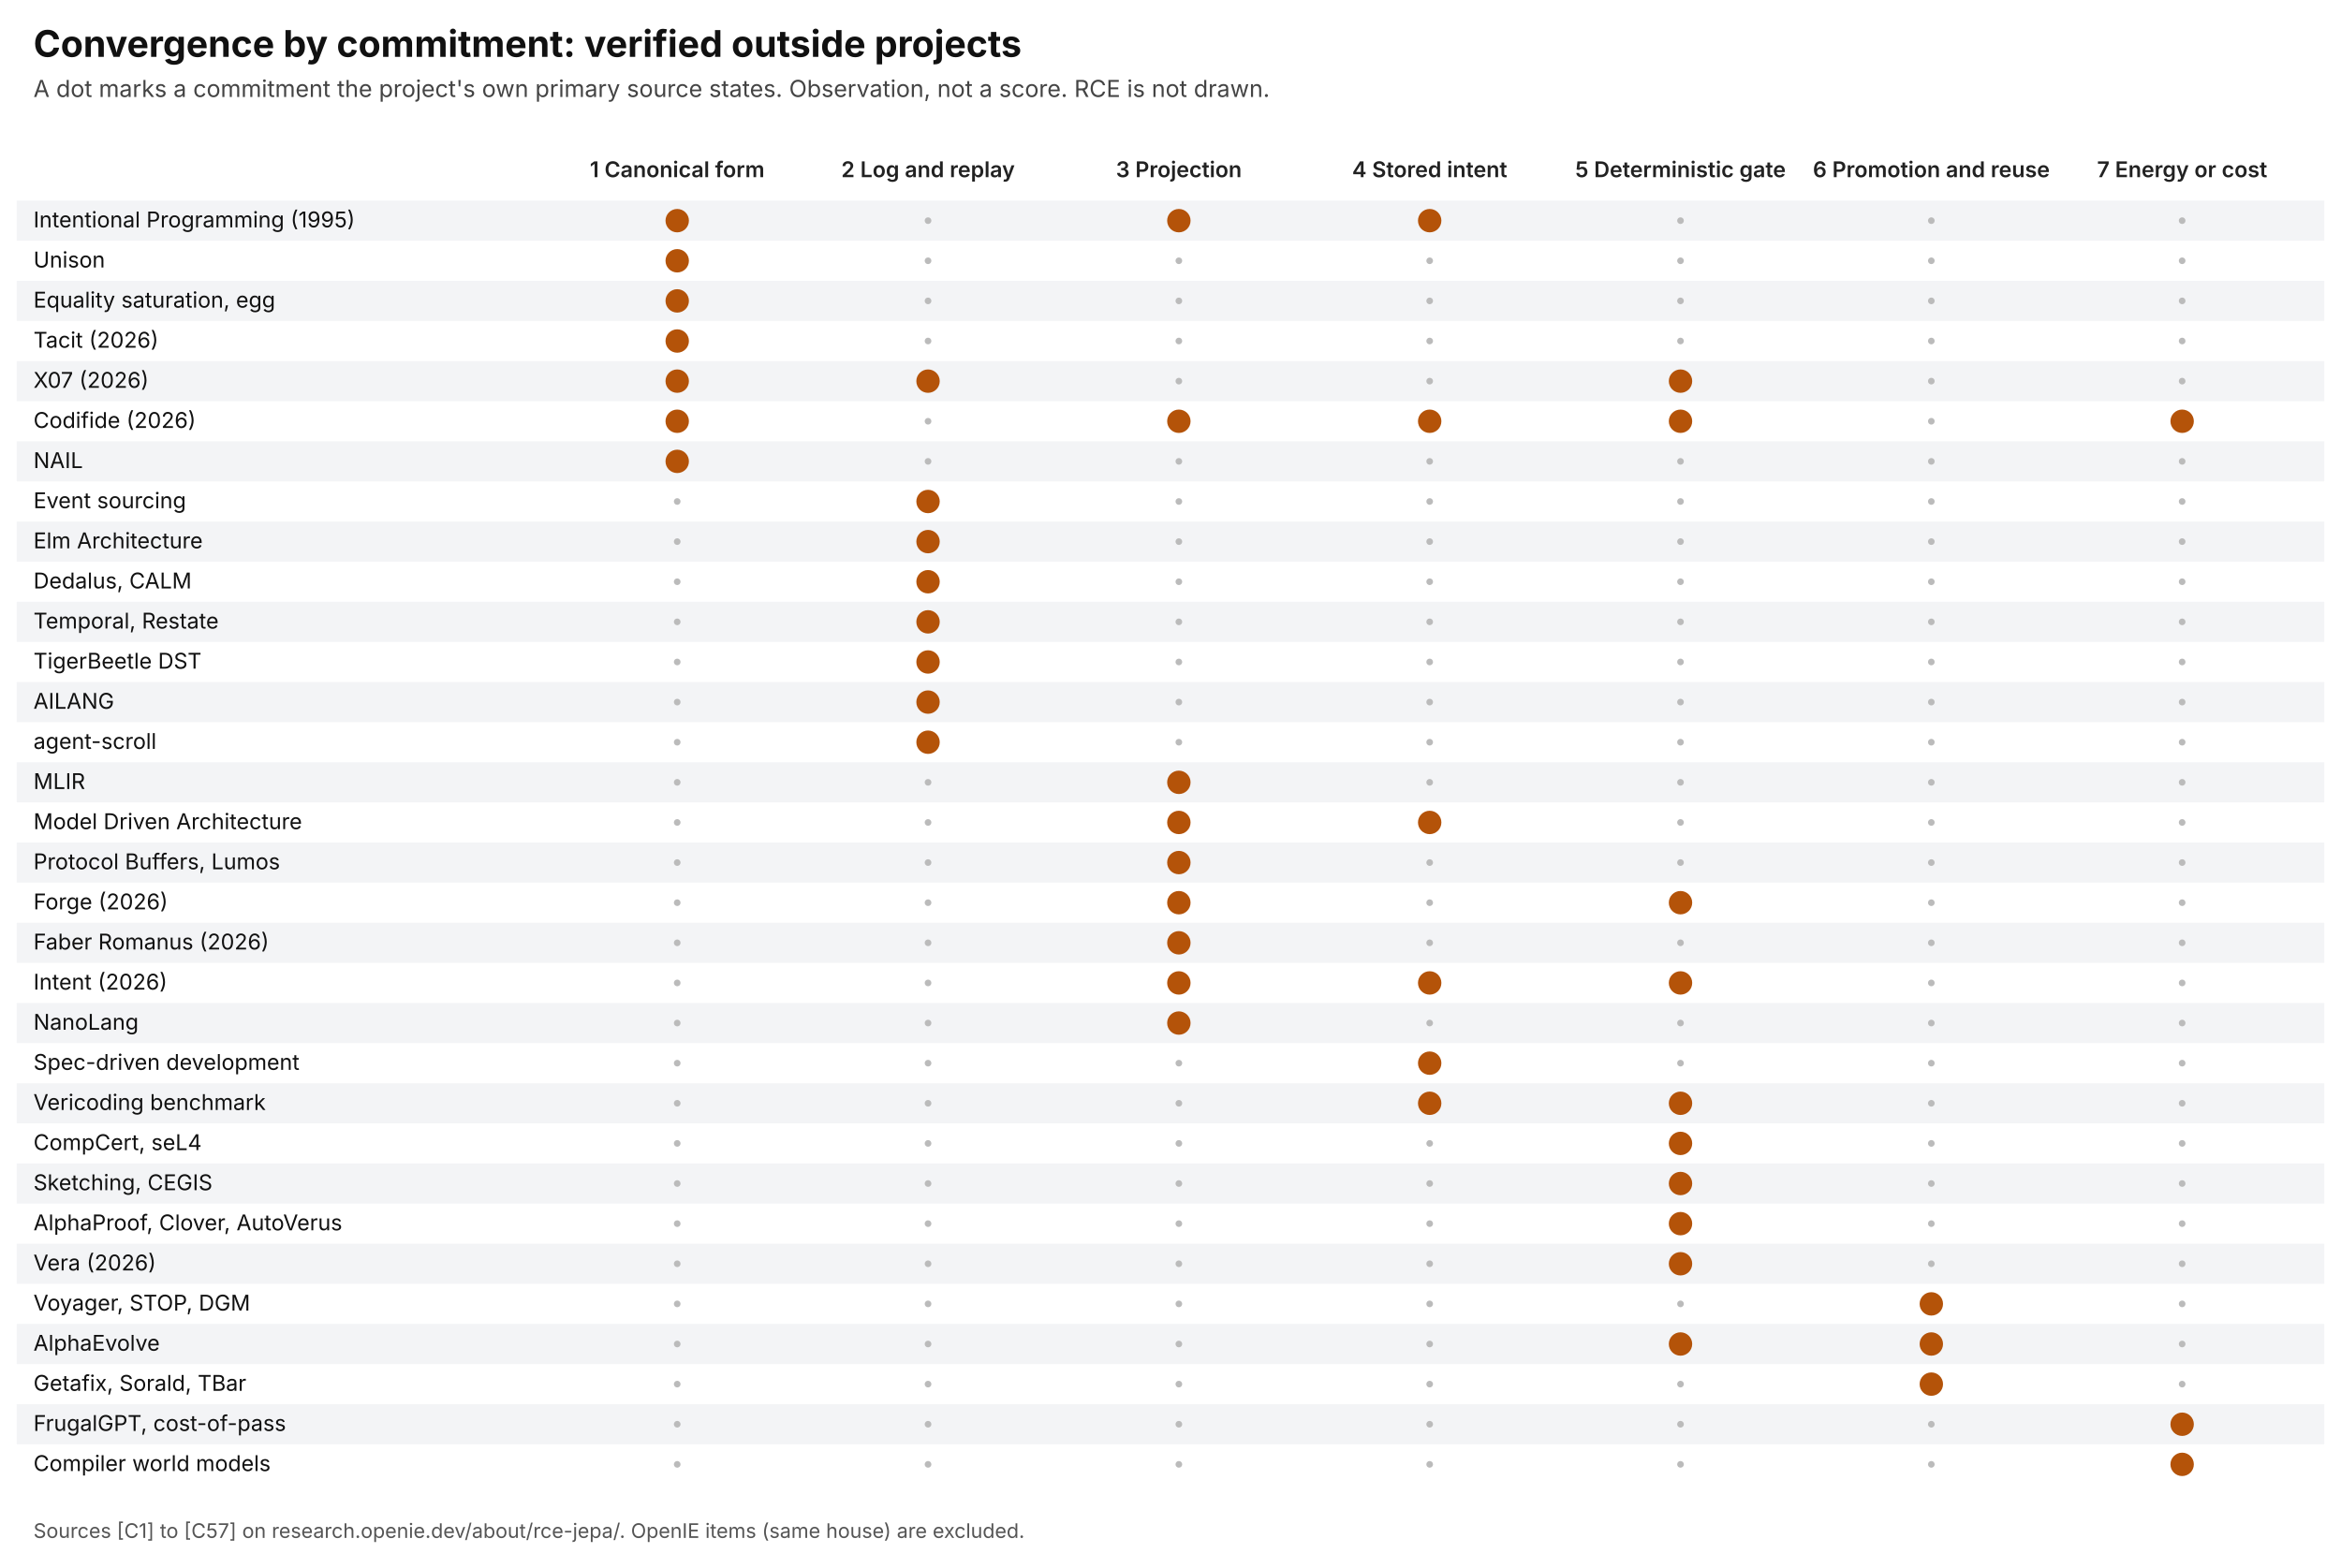
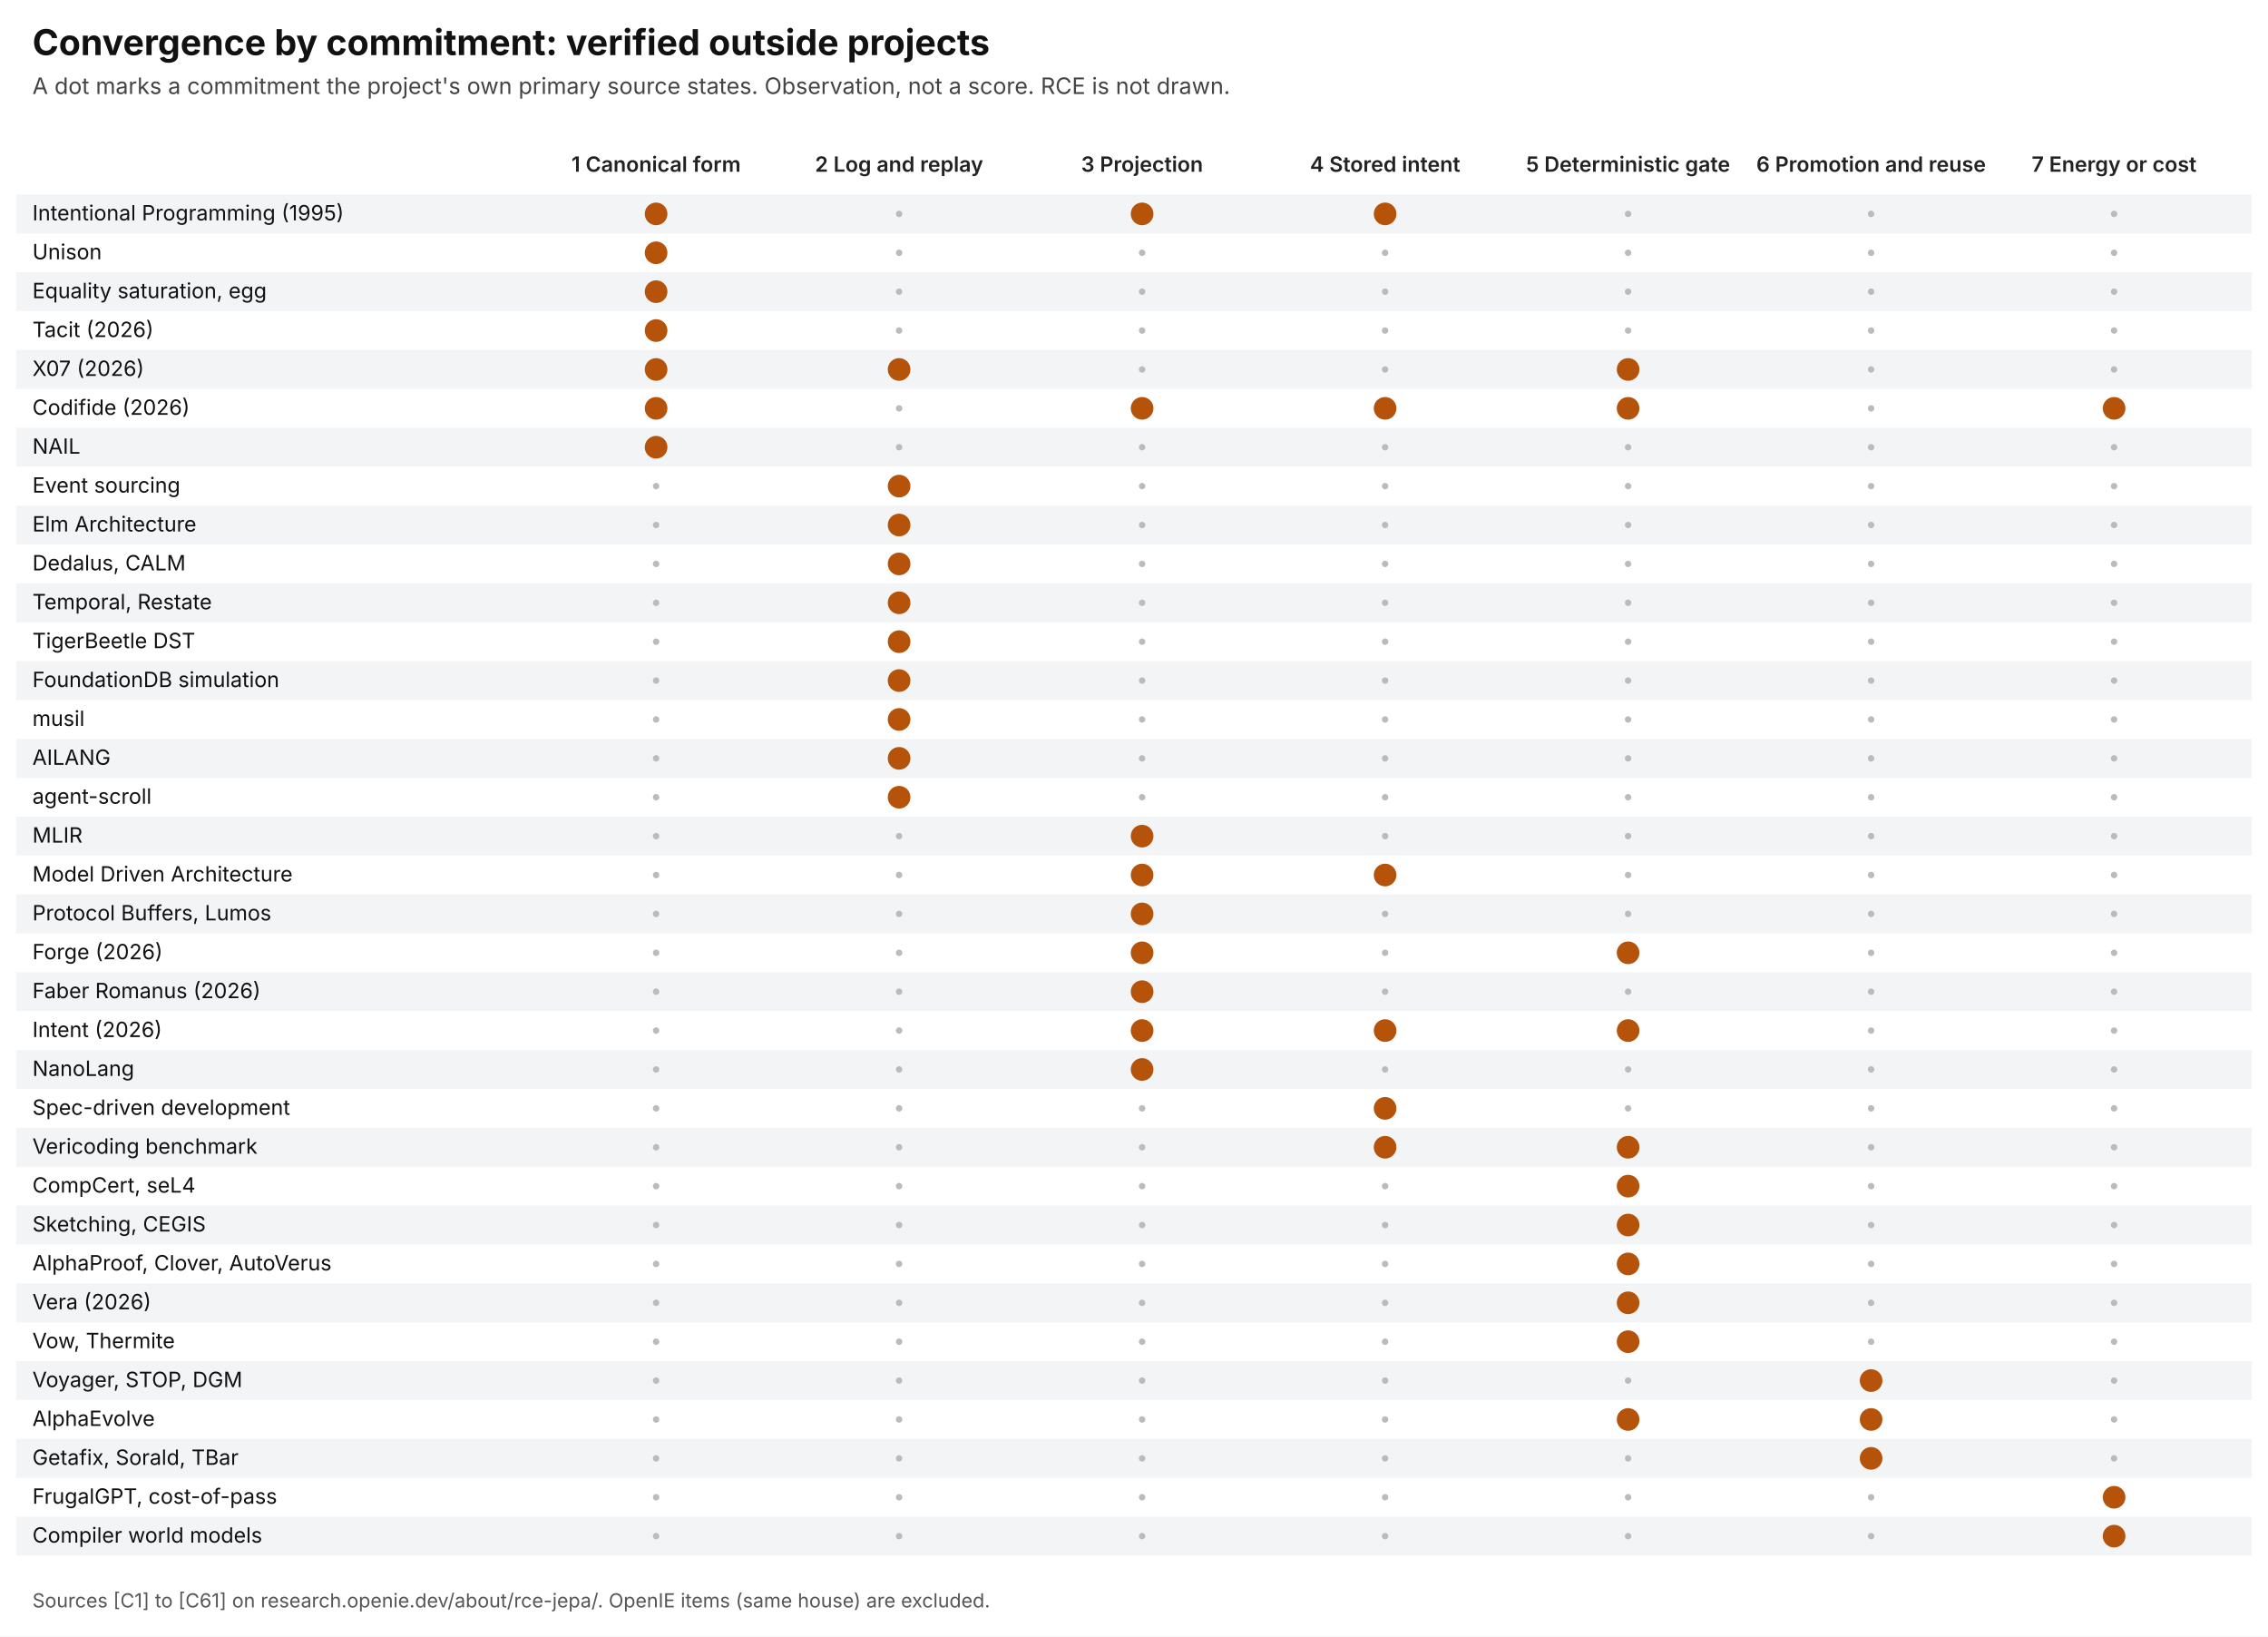
- <svg xmlns="http://www.w3.org/2000/svg" viewBox="0 0 1400 938" width="1400" height="938" font-family="Inter, Helvetica, Arial, sans-serif">
-   <rect width="1400" height="938" fill="#ffffff" />
+ <svg xmlns="http://www.w3.org/2000/svg" viewBox="0 0 1400 1010" width="1400" height="1010" font-family="Inter, Helvetica, Arial, sans-serif">
+   <rect width="1400" height="1010" fill="#ffffff" />
  <text x="20" y="34" font-size="22" font-weight="700" fill="#111">Convergence by commitment: verified outside projects</text>
  <text x="20" y="58" font-size="14" fill="#444">A dot marks a commitment the project's own primary source states. Observation, not a score. RCE is not drawn.</text>
  <text x="405.0" y="106" font-size="13" font-weight="600" fill="#222" text-anchor="middle">1 Canonical form</text>
  <text x="555.0" y="106" font-size="13" font-weight="600" fill="#222" text-anchor="middle">2 Log and replay</text>
  <text x="705.0" y="106" font-size="13" font-weight="600" fill="#222" text-anchor="middle">3 Projection</text>
  <text x="855.0" y="106" font-size="13" font-weight="600" fill="#222" text-anchor="middle">4 Stored intent</text>
  <text x="1005.0" y="106" font-size="13" font-weight="600" fill="#222" text-anchor="middle">5 Deterministic gate</text>
  <text x="1155.0" y="106" font-size="13" font-weight="600" fill="#222" text-anchor="middle">6 Promotion and reuse</text>
  <text x="1305.0" y="106" font-size="13" font-weight="600" fill="#222" text-anchor="middle">7 Energy or cost</text>
  <rect x="10" y="120" width="1380" height="24" fill="#f3f4f6" />
  <text x="20" y="136" font-size="13" fill="#111">Intentional Programming (1995)</text>
  <circle cx="405.0" cy="132.0" r="7" fill="#b45309" />
  <circle cx="555.0" cy="132.0" r="2" fill="#bbb" />
  <circle cx="705.0" cy="132.0" r="7" fill="#b45309" />
  <circle cx="855.0" cy="132.0" r="7" fill="#b45309" />
  <circle cx="1005.0" cy="132.0" r="2" fill="#bbb" />
  <circle cx="1155.0" cy="132.0" r="2" fill="#bbb" />
  <circle cx="1305.0" cy="132.0" r="2" fill="#bbb" />
  <text x="20" y="160" font-size="13" fill="#111">Unison</text>
  <circle cx="405.0" cy="156.0" r="7" fill="#b45309" />
  <circle cx="555.0" cy="156.0" r="2" fill="#bbb" />
  <circle cx="705.0" cy="156.0" r="2" fill="#bbb" />
  <circle cx="855.0" cy="156.0" r="2" fill="#bbb" />
  <circle cx="1005.0" cy="156.0" r="2" fill="#bbb" />
  <circle cx="1155.0" cy="156.0" r="2" fill="#bbb" />
  <circle cx="1305.0" cy="156.0" r="2" fill="#bbb" />
  <rect x="10" y="168" width="1380" height="24" fill="#f3f4f6" />
  <text x="20" y="184" font-size="13" fill="#111">Equality saturation, egg</text>
  <circle cx="405.0" cy="180.0" r="7" fill="#b45309" />
  <circle cx="555.0" cy="180.0" r="2" fill="#bbb" />
  <circle cx="705.0" cy="180.0" r="2" fill="#bbb" />
  <circle cx="855.0" cy="180.0" r="2" fill="#bbb" />
  <circle cx="1005.0" cy="180.0" r="2" fill="#bbb" />
  <circle cx="1155.0" cy="180.0" r="2" fill="#bbb" />
  <circle cx="1305.0" cy="180.0" r="2" fill="#bbb" />
  <text x="20" y="208" font-size="13" fill="#111">Tacit (2026)</text>
  <circle cx="405.0" cy="204.0" r="7" fill="#b45309" />
  <circle cx="555.0" cy="204.0" r="2" fill="#bbb" />
  <circle cx="705.0" cy="204.0" r="2" fill="#bbb" />
  <circle cx="855.0" cy="204.0" r="2" fill="#bbb" />
  <circle cx="1005.0" cy="204.0" r="2" fill="#bbb" />
  <circle cx="1155.0" cy="204.0" r="2" fill="#bbb" />
  <circle cx="1305.0" cy="204.0" r="2" fill="#bbb" />
  <rect x="10" y="216" width="1380" height="24" fill="#f3f4f6" />
  <text x="20" y="232" font-size="13" fill="#111">X07 (2026)</text>
  <circle cx="405.0" cy="228.0" r="7" fill="#b45309" />
  <circle cx="555.0" cy="228.0" r="7" fill="#b45309" />
  <circle cx="705.0" cy="228.0" r="2" fill="#bbb" />
  <circle cx="855.0" cy="228.0" r="2" fill="#bbb" />
  <circle cx="1005.0" cy="228.0" r="7" fill="#b45309" />
  <circle cx="1155.0" cy="228.0" r="2" fill="#bbb" />
  <circle cx="1305.0" cy="228.0" r="2" fill="#bbb" />
  <text x="20" y="256" font-size="13" fill="#111">Codifide (2026)</text>
  <circle cx="405.0" cy="252.0" r="7" fill="#b45309" />
  <circle cx="555.0" cy="252.0" r="2" fill="#bbb" />
  <circle cx="705.0" cy="252.0" r="7" fill="#b45309" />
  <circle cx="855.0" cy="252.0" r="7" fill="#b45309" />
  <circle cx="1005.0" cy="252.0" r="7" fill="#b45309" />
  <circle cx="1155.0" cy="252.0" r="2" fill="#bbb" />
  <circle cx="1305.0" cy="252.0" r="7" fill="#b45309" />
  <rect x="10" y="264" width="1380" height="24" fill="#f3f4f6" />
  <text x="20" y="280" font-size="13" fill="#111">NAIL</text>
  <circle cx="405.0" cy="276.0" r="7" fill="#b45309" />
  <circle cx="555.0" cy="276.0" r="2" fill="#bbb" />
  <circle cx="705.0" cy="276.0" r="2" fill="#bbb" />
  <circle cx="855.0" cy="276.0" r="2" fill="#bbb" />
  <circle cx="1005.0" cy="276.0" r="2" fill="#bbb" />
  <circle cx="1155.0" cy="276.0" r="2" fill="#bbb" />
  <circle cx="1305.0" cy="276.0" r="2" fill="#bbb" />
  <text x="20" y="304" font-size="13" fill="#111">Event sourcing</text>
  <circle cx="405.0" cy="300.0" r="2" fill="#bbb" />
  <circle cx="555.0" cy="300.0" r="7" fill="#b45309" />
  <circle cx="705.0" cy="300.0" r="2" fill="#bbb" />
  <circle cx="855.0" cy="300.0" r="2" fill="#bbb" />
  <circle cx="1005.0" cy="300.0" r="2" fill="#bbb" />
  <circle cx="1155.0" cy="300.0" r="2" fill="#bbb" />
  <circle cx="1305.0" cy="300.0" r="2" fill="#bbb" />
  <rect x="10" y="312" width="1380" height="24" fill="#f3f4f6" />
  <text x="20" y="328" font-size="13" fill="#111">Elm Architecture</text>
  <circle cx="405.0" cy="324.0" r="2" fill="#bbb" />
  <circle cx="555.0" cy="324.0" r="7" fill="#b45309" />
  <circle cx="705.0" cy="324.0" r="2" fill="#bbb" />
  <circle cx="855.0" cy="324.0" r="2" fill="#bbb" />
  <circle cx="1005.0" cy="324.0" r="2" fill="#bbb" />
  <circle cx="1155.0" cy="324.0" r="2" fill="#bbb" />
  <circle cx="1305.0" cy="324.0" r="2" fill="#bbb" />
  <text x="20" y="352" font-size="13" fill="#111">Dedalus, CALM</text>
  <circle cx="405.0" cy="348.0" r="2" fill="#bbb" />
  <circle cx="555.0" cy="348.0" r="7" fill="#b45309" />
  <circle cx="705.0" cy="348.0" r="2" fill="#bbb" />
  <circle cx="855.0" cy="348.0" r="2" fill="#bbb" />
  <circle cx="1005.0" cy="348.0" r="2" fill="#bbb" />
  <circle cx="1155.0" cy="348.0" r="2" fill="#bbb" />
  <circle cx="1305.0" cy="348.0" r="2" fill="#bbb" />
  <rect x="10" y="360" width="1380" height="24" fill="#f3f4f6" />
  <text x="20" y="376" font-size="13" fill="#111">Temporal, Restate</text>
  <circle cx="405.0" cy="372.0" r="2" fill="#bbb" />
  <circle cx="555.0" cy="372.0" r="7" fill="#b45309" />
  <circle cx="705.0" cy="372.0" r="2" fill="#bbb" />
  <circle cx="855.0" cy="372.0" r="2" fill="#bbb" />
  <circle cx="1005.0" cy="372.0" r="2" fill="#bbb" />
  <circle cx="1155.0" cy="372.0" r="2" fill="#bbb" />
  <circle cx="1305.0" cy="372.0" r="2" fill="#bbb" />
  <text x="20" y="400" font-size="13" fill="#111">TigerBeetle DST</text>
  <circle cx="405.0" cy="396.0" r="2" fill="#bbb" />
  <circle cx="555.0" cy="396.0" r="7" fill="#b45309" />
  <circle cx="705.0" cy="396.0" r="2" fill="#bbb" />
  <circle cx="855.0" cy="396.0" r="2" fill="#bbb" />
  <circle cx="1005.0" cy="396.0" r="2" fill="#bbb" />
  <circle cx="1155.0" cy="396.0" r="2" fill="#bbb" />
  <circle cx="1305.0" cy="396.0" r="2" fill="#bbb" />
  <rect x="10" y="408" width="1380" height="24" fill="#f3f4f6" />
-   <text x="20" y="424" font-size="13" fill="#111">AILANG</text>
+   <text x="20" y="424" font-size="13" fill="#111">FoundationDB simulation</text>
  <circle cx="405.0" cy="420.0" r="2" fill="#bbb" />
  <circle cx="555.0" cy="420.0" r="7" fill="#b45309" />
  <circle cx="705.0" cy="420.0" r="2" fill="#bbb" />
  <circle cx="855.0" cy="420.0" r="2" fill="#bbb" />
  <circle cx="1005.0" cy="420.0" r="2" fill="#bbb" />
  <circle cx="1155.0" cy="420.0" r="2" fill="#bbb" />
  <circle cx="1305.0" cy="420.0" r="2" fill="#bbb" />
-   <text x="20" y="448" font-size="13" fill="#111">agent-scroll</text>
+   <text x="20" y="448" font-size="13" fill="#111">musil</text>
  <circle cx="405.0" cy="444.0" r="2" fill="#bbb" />
  <circle cx="555.0" cy="444.0" r="7" fill="#b45309" />
  <circle cx="705.0" cy="444.0" r="2" fill="#bbb" />
  <circle cx="855.0" cy="444.0" r="2" fill="#bbb" />
  <circle cx="1005.0" cy="444.0" r="2" fill="#bbb" />
  <circle cx="1155.0" cy="444.0" r="2" fill="#bbb" />
  <circle cx="1305.0" cy="444.0" r="2" fill="#bbb" />
  <rect x="10" y="456" width="1380" height="24" fill="#f3f4f6" />
-   <text x="20" y="472" font-size="13" fill="#111">MLIR</text>
+   <text x="20" y="472" font-size="13" fill="#111">AILANG</text>
  <circle cx="405.0" cy="468.0" r="2" fill="#bbb" />
-   <circle cx="555.0" cy="468.0" r="2" fill="#bbb" />
-   <circle cx="705.0" cy="468.0" r="7" fill="#b45309" />
+   <circle cx="555.0" cy="468.0" r="7" fill="#b45309" />
+   <circle cx="705.0" cy="468.0" r="2" fill="#bbb" />
  <circle cx="855.0" cy="468.0" r="2" fill="#bbb" />
  <circle cx="1005.0" cy="468.0" r="2" fill="#bbb" />
  <circle cx="1155.0" cy="468.0" r="2" fill="#bbb" />
  <circle cx="1305.0" cy="468.0" r="2" fill="#bbb" />
-   <text x="20" y="496" font-size="13" fill="#111">Model Driven Architecture</text>
+   <text x="20" y="496" font-size="13" fill="#111">agent-scroll</text>
  <circle cx="405.0" cy="492.0" r="2" fill="#bbb" />
-   <circle cx="555.0" cy="492.0" r="2" fill="#bbb" />
-   <circle cx="705.0" cy="492.0" r="7" fill="#b45309" />
-   <circle cx="855.0" cy="492.0" r="7" fill="#b45309" />
+   <circle cx="555.0" cy="492.0" r="7" fill="#b45309" />
+   <circle cx="705.0" cy="492.0" r="2" fill="#bbb" />
+   <circle cx="855.0" cy="492.0" r="2" fill="#bbb" />
  <circle cx="1005.0" cy="492.0" r="2" fill="#bbb" />
  <circle cx="1155.0" cy="492.0" r="2" fill="#bbb" />
  <circle cx="1305.0" cy="492.0" r="2" fill="#bbb" />
  <rect x="10" y="504" width="1380" height="24" fill="#f3f4f6" />
-   <text x="20" y="520" font-size="13" fill="#111">Protocol Buffers, Lumos</text>
+   <text x="20" y="520" font-size="13" fill="#111">MLIR</text>
  <circle cx="405.0" cy="516.0" r="2" fill="#bbb" />
  <circle cx="555.0" cy="516.0" r="2" fill="#bbb" />
  <circle cx="705.0" cy="516.0" r="7" fill="#b45309" />
  <circle cx="855.0" cy="516.0" r="2" fill="#bbb" />
  <circle cx="1005.0" cy="516.0" r="2" fill="#bbb" />
  <circle cx="1155.0" cy="516.0" r="2" fill="#bbb" />
  <circle cx="1305.0" cy="516.0" r="2" fill="#bbb" />
-   <text x="20" y="544" font-size="13" fill="#111">Forge (2026)</text>
+   <text x="20" y="544" font-size="13" fill="#111">Model Driven Architecture</text>
  <circle cx="405.0" cy="540.0" r="2" fill="#bbb" />
  <circle cx="555.0" cy="540.0" r="2" fill="#bbb" />
  <circle cx="705.0" cy="540.0" r="7" fill="#b45309" />
-   <circle cx="855.0" cy="540.0" r="2" fill="#bbb" />
-   <circle cx="1005.0" cy="540.0" r="7" fill="#b45309" />
+   <circle cx="855.0" cy="540.0" r="7" fill="#b45309" />
+   <circle cx="1005.0" cy="540.0" r="2" fill="#bbb" />
  <circle cx="1155.0" cy="540.0" r="2" fill="#bbb" />
  <circle cx="1305.0" cy="540.0" r="2" fill="#bbb" />
  <rect x="10" y="552" width="1380" height="24" fill="#f3f4f6" />
-   <text x="20" y="568" font-size="13" fill="#111">Faber Romanus (2026)</text>
+   <text x="20" y="568" font-size="13" fill="#111">Protocol Buffers, Lumos</text>
  <circle cx="405.0" cy="564.0" r="2" fill="#bbb" />
  <circle cx="555.0" cy="564.0" r="2" fill="#bbb" />
  <circle cx="705.0" cy="564.0" r="7" fill="#b45309" />
  <circle cx="855.0" cy="564.0" r="2" fill="#bbb" />
  <circle cx="1005.0" cy="564.0" r="2" fill="#bbb" />
  <circle cx="1155.0" cy="564.0" r="2" fill="#bbb" />
  <circle cx="1305.0" cy="564.0" r="2" fill="#bbb" />
-   <text x="20" y="592" font-size="13" fill="#111">Intent (2026)</text>
+   <text x="20" y="592" font-size="13" fill="#111">Forge (2026)</text>
  <circle cx="405.0" cy="588.0" r="2" fill="#bbb" />
  <circle cx="555.0" cy="588.0" r="2" fill="#bbb" />
  <circle cx="705.0" cy="588.0" r="7" fill="#b45309" />
-   <circle cx="855.0" cy="588.0" r="7" fill="#b45309" />
+   <circle cx="855.0" cy="588.0" r="2" fill="#bbb" />
  <circle cx="1005.0" cy="588.0" r="7" fill="#b45309" />
  <circle cx="1155.0" cy="588.0" r="2" fill="#bbb" />
  <circle cx="1305.0" cy="588.0" r="2" fill="#bbb" />
  <rect x="10" y="600" width="1380" height="24" fill="#f3f4f6" />
-   <text x="20" y="616" font-size="13" fill="#111">NanoLang</text>
+   <text x="20" y="616" font-size="13" fill="#111">Faber Romanus (2026)</text>
  <circle cx="405.0" cy="612.0" r="2" fill="#bbb" />
  <circle cx="555.0" cy="612.0" r="2" fill="#bbb" />
  <circle cx="705.0" cy="612.0" r="7" fill="#b45309" />
  <circle cx="855.0" cy="612.0" r="2" fill="#bbb" />
  <circle cx="1005.0" cy="612.0" r="2" fill="#bbb" />
  <circle cx="1155.0" cy="612.0" r="2" fill="#bbb" />
  <circle cx="1305.0" cy="612.0" r="2" fill="#bbb" />
-   <text x="20" y="640" font-size="13" fill="#111">Spec-driven development</text>
+   <text x="20" y="640" font-size="13" fill="#111">Intent (2026)</text>
  <circle cx="405.0" cy="636.0" r="2" fill="#bbb" />
  <circle cx="555.0" cy="636.0" r="2" fill="#bbb" />
-   <circle cx="705.0" cy="636.0" r="2" fill="#bbb" />
+   <circle cx="705.0" cy="636.0" r="7" fill="#b45309" />
  <circle cx="855.0" cy="636.0" r="7" fill="#b45309" />
-   <circle cx="1005.0" cy="636.0" r="2" fill="#bbb" />
+   <circle cx="1005.0" cy="636.0" r="7" fill="#b45309" />
  <circle cx="1155.0" cy="636.0" r="2" fill="#bbb" />
  <circle cx="1305.0" cy="636.0" r="2" fill="#bbb" />
  <rect x="10" y="648" width="1380" height="24" fill="#f3f4f6" />
-   <text x="20" y="664" font-size="13" fill="#111">Vericoding benchmark</text>
+   <text x="20" y="664" font-size="13" fill="#111">NanoLang</text>
  <circle cx="405.0" cy="660.0" r="2" fill="#bbb" />
  <circle cx="555.0" cy="660.0" r="2" fill="#bbb" />
-   <circle cx="705.0" cy="660.0" r="2" fill="#bbb" />
-   <circle cx="855.0" cy="660.0" r="7" fill="#b45309" />
-   <circle cx="1005.0" cy="660.0" r="7" fill="#b45309" />
+   <circle cx="705.0" cy="660.0" r="7" fill="#b45309" />
+   <circle cx="855.0" cy="660.0" r="2" fill="#bbb" />
+   <circle cx="1005.0" cy="660.0" r="2" fill="#bbb" />
  <circle cx="1155.0" cy="660.0" r="2" fill="#bbb" />
  <circle cx="1305.0" cy="660.0" r="2" fill="#bbb" />
-   <text x="20" y="688" font-size="13" fill="#111">CompCert, seL4</text>
+   <text x="20" y="688" font-size="13" fill="#111">Spec-driven development</text>
  <circle cx="405.0" cy="684.0" r="2" fill="#bbb" />
  <circle cx="555.0" cy="684.0" r="2" fill="#bbb" />
  <circle cx="705.0" cy="684.0" r="2" fill="#bbb" />
-   <circle cx="855.0" cy="684.0" r="2" fill="#bbb" />
-   <circle cx="1005.0" cy="684.0" r="7" fill="#b45309" />
+   <circle cx="855.0" cy="684.0" r="7" fill="#b45309" />
+   <circle cx="1005.0" cy="684.0" r="2" fill="#bbb" />
  <circle cx="1155.0" cy="684.0" r="2" fill="#bbb" />
  <circle cx="1305.0" cy="684.0" r="2" fill="#bbb" />
  <rect x="10" y="696" width="1380" height="24" fill="#f3f4f6" />
-   <text x="20" y="712" font-size="13" fill="#111">Sketching, CEGIS</text>
+   <text x="20" y="712" font-size="13" fill="#111">Vericoding benchmark</text>
  <circle cx="405.0" cy="708.0" r="2" fill="#bbb" />
  <circle cx="555.0" cy="708.0" r="2" fill="#bbb" />
  <circle cx="705.0" cy="708.0" r="2" fill="#bbb" />
-   <circle cx="855.0" cy="708.0" r="2" fill="#bbb" />
+   <circle cx="855.0" cy="708.0" r="7" fill="#b45309" />
  <circle cx="1005.0" cy="708.0" r="7" fill="#b45309" />
  <circle cx="1155.0" cy="708.0" r="2" fill="#bbb" />
  <circle cx="1305.0" cy="708.0" r="2" fill="#bbb" />
-   <text x="20" y="736" font-size="13" fill="#111">AlphaProof, Clover, AutoVerus</text>
+   <text x="20" y="736" font-size="13" fill="#111">CompCert, seL4</text>
  <circle cx="405.0" cy="732.0" r="2" fill="#bbb" />
  <circle cx="555.0" cy="732.0" r="2" fill="#bbb" />
  <circle cx="705.0" cy="732.0" r="2" fill="#bbb" />
  <circle cx="855.0" cy="732.0" r="2" fill="#bbb" />
  <circle cx="1005.0" cy="732.0" r="7" fill="#b45309" />
  <circle cx="1155.0" cy="732.0" r="2" fill="#bbb" />
  <circle cx="1305.0" cy="732.0" r="2" fill="#bbb" />
  <rect x="10" y="744" width="1380" height="24" fill="#f3f4f6" />
-   <text x="20" y="760" font-size="13" fill="#111">Vera (2026)</text>
+   <text x="20" y="760" font-size="13" fill="#111">Sketching, CEGIS</text>
  <circle cx="405.0" cy="756.0" r="2" fill="#bbb" />
  <circle cx="555.0" cy="756.0" r="2" fill="#bbb" />
  <circle cx="705.0" cy="756.0" r="2" fill="#bbb" />
  <circle cx="855.0" cy="756.0" r="2" fill="#bbb" />
  <circle cx="1005.0" cy="756.0" r="7" fill="#b45309" />
  <circle cx="1155.0" cy="756.0" r="2" fill="#bbb" />
  <circle cx="1305.0" cy="756.0" r="2" fill="#bbb" />
-   <text x="20" y="784" font-size="13" fill="#111">Voyager, STOP, DGM</text>
+   <text x="20" y="784" font-size="13" fill="#111">AlphaProof, Clover, AutoVerus</text>
  <circle cx="405.0" cy="780.0" r="2" fill="#bbb" />
  <circle cx="555.0" cy="780.0" r="2" fill="#bbb" />
  <circle cx="705.0" cy="780.0" r="2" fill="#bbb" />
  <circle cx="855.0" cy="780.0" r="2" fill="#bbb" />
-   <circle cx="1005.0" cy="780.0" r="2" fill="#bbb" />
-   <circle cx="1155.0" cy="780.0" r="7" fill="#b45309" />
+   <circle cx="1005.0" cy="780.0" r="7" fill="#b45309" />
+   <circle cx="1155.0" cy="780.0" r="2" fill="#bbb" />
  <circle cx="1305.0" cy="780.0" r="2" fill="#bbb" />
  <rect x="10" y="792" width="1380" height="24" fill="#f3f4f6" />
-   <text x="20" y="808" font-size="13" fill="#111">AlphaEvolve</text>
+   <text x="20" y="808" font-size="13" fill="#111">Vera (2026)</text>
  <circle cx="405.0" cy="804.0" r="2" fill="#bbb" />
  <circle cx="555.0" cy="804.0" r="2" fill="#bbb" />
  <circle cx="705.0" cy="804.0" r="2" fill="#bbb" />
  <circle cx="855.0" cy="804.0" r="2" fill="#bbb" />
  <circle cx="1005.0" cy="804.0" r="7" fill="#b45309" />
-   <circle cx="1155.0" cy="804.0" r="7" fill="#b45309" />
+   <circle cx="1155.0" cy="804.0" r="2" fill="#bbb" />
  <circle cx="1305.0" cy="804.0" r="2" fill="#bbb" />
-   <text x="20" y="832" font-size="13" fill="#111">Getafix, Sorald, TBar</text>
+   <text x="20" y="832" font-size="13" fill="#111">Vow, Thermite</text>
  <circle cx="405.0" cy="828.0" r="2" fill="#bbb" />
  <circle cx="555.0" cy="828.0" r="2" fill="#bbb" />
  <circle cx="705.0" cy="828.0" r="2" fill="#bbb" />
  <circle cx="855.0" cy="828.0" r="2" fill="#bbb" />
-   <circle cx="1005.0" cy="828.0" r="2" fill="#bbb" />
-   <circle cx="1155.0" cy="828.0" r="7" fill="#b45309" />
+   <circle cx="1005.0" cy="828.0" r="7" fill="#b45309" />
+   <circle cx="1155.0" cy="828.0" r="2" fill="#bbb" />
  <circle cx="1305.0" cy="828.0" r="2" fill="#bbb" />
  <rect x="10" y="840" width="1380" height="24" fill="#f3f4f6" />
-   <text x="20" y="856" font-size="13" fill="#111">FrugalGPT, cost-of-pass</text>
+   <text x="20" y="856" font-size="13" fill="#111">Voyager, STOP, DGM</text>
  <circle cx="405.0" cy="852.0" r="2" fill="#bbb" />
  <circle cx="555.0" cy="852.0" r="2" fill="#bbb" />
  <circle cx="705.0" cy="852.0" r="2" fill="#bbb" />
  <circle cx="855.0" cy="852.0" r="2" fill="#bbb" />
  <circle cx="1005.0" cy="852.0" r="2" fill="#bbb" />
-   <circle cx="1155.0" cy="852.0" r="2" fill="#bbb" />
-   <circle cx="1305.0" cy="852.0" r="7" fill="#b45309" />
-   <text x="20" y="880" font-size="13" fill="#111">Compiler world models</text>
+   <circle cx="1155.0" cy="852.0" r="7" fill="#b45309" />
+   <circle cx="1305.0" cy="852.0" r="2" fill="#bbb" />
+   <text x="20" y="880" font-size="13" fill="#111">AlphaEvolve</text>
  <circle cx="405.0" cy="876.0" r="2" fill="#bbb" />
  <circle cx="555.0" cy="876.0" r="2" fill="#bbb" />
  <circle cx="705.0" cy="876.0" r="2" fill="#bbb" />
  <circle cx="855.0" cy="876.0" r="2" fill="#bbb" />
-   <circle cx="1005.0" cy="876.0" r="2" fill="#bbb" />
-   <circle cx="1155.0" cy="876.0" r="2" fill="#bbb" />
-   <circle cx="1305.0" cy="876.0" r="7" fill="#b45309" />
-   <text x="20" y="920" font-size="12" fill="#555">Sources [C1] to [C57] on research.openie.dev/about/rce-jepa/. OpenIE items (same house) are excluded.</text>
+   <circle cx="1005.0" cy="876.0" r="7" fill="#b45309" />
+   <circle cx="1155.0" cy="876.0" r="7" fill="#b45309" />
+   <circle cx="1305.0" cy="876.0" r="2" fill="#bbb" />
+   <rect x="10" y="888" width="1380" height="24" fill="#f3f4f6" />
+   <text x="20" y="904" font-size="13" fill="#111">Getafix, Sorald, TBar</text>
+   <circle cx="405.0" cy="900.0" r="2" fill="#bbb" />
+   <circle cx="555.0" cy="900.0" r="2" fill="#bbb" />
+   <circle cx="705.0" cy="900.0" r="2" fill="#bbb" />
+   <circle cx="855.0" cy="900.0" r="2" fill="#bbb" />
+   <circle cx="1005.0" cy="900.0" r="2" fill="#bbb" />
+   <circle cx="1155.0" cy="900.0" r="7" fill="#b45309" />
+   <circle cx="1305.0" cy="900.0" r="2" fill="#bbb" />
+   <text x="20" y="928" font-size="13" fill="#111">FrugalGPT, cost-of-pass</text>
+   <circle cx="405.0" cy="924.0" r="2" fill="#bbb" />
+   <circle cx="555.0" cy="924.0" r="2" fill="#bbb" />
+   <circle cx="705.0" cy="924.0" r="2" fill="#bbb" />
+   <circle cx="855.0" cy="924.0" r="2" fill="#bbb" />
+   <circle cx="1005.0" cy="924.0" r="2" fill="#bbb" />
+   <circle cx="1155.0" cy="924.0" r="2" fill="#bbb" />
+   <circle cx="1305.0" cy="924.0" r="7" fill="#b45309" />
+   <rect x="10" y="936" width="1380" height="24" fill="#f3f4f6" />
+   <text x="20" y="952" font-size="13" fill="#111">Compiler world models</text>
+   <circle cx="405.0" cy="948.0" r="2" fill="#bbb" />
+   <circle cx="555.0" cy="948.0" r="2" fill="#bbb" />
+   <circle cx="705.0" cy="948.0" r="2" fill="#bbb" />
+   <circle cx="855.0" cy="948.0" r="2" fill="#bbb" />
+   <circle cx="1005.0" cy="948.0" r="2" fill="#bbb" />
+   <circle cx="1155.0" cy="948.0" r="2" fill="#bbb" />
+   <circle cx="1305.0" cy="948.0" r="7" fill="#b45309" />
+   <text x="20" y="992" font-size="12" fill="#555">Sources [C1] to [C61] on research.openie.dev/about/rce-jepa/. OpenIE items (same house) are excluded.</text>
</svg>
